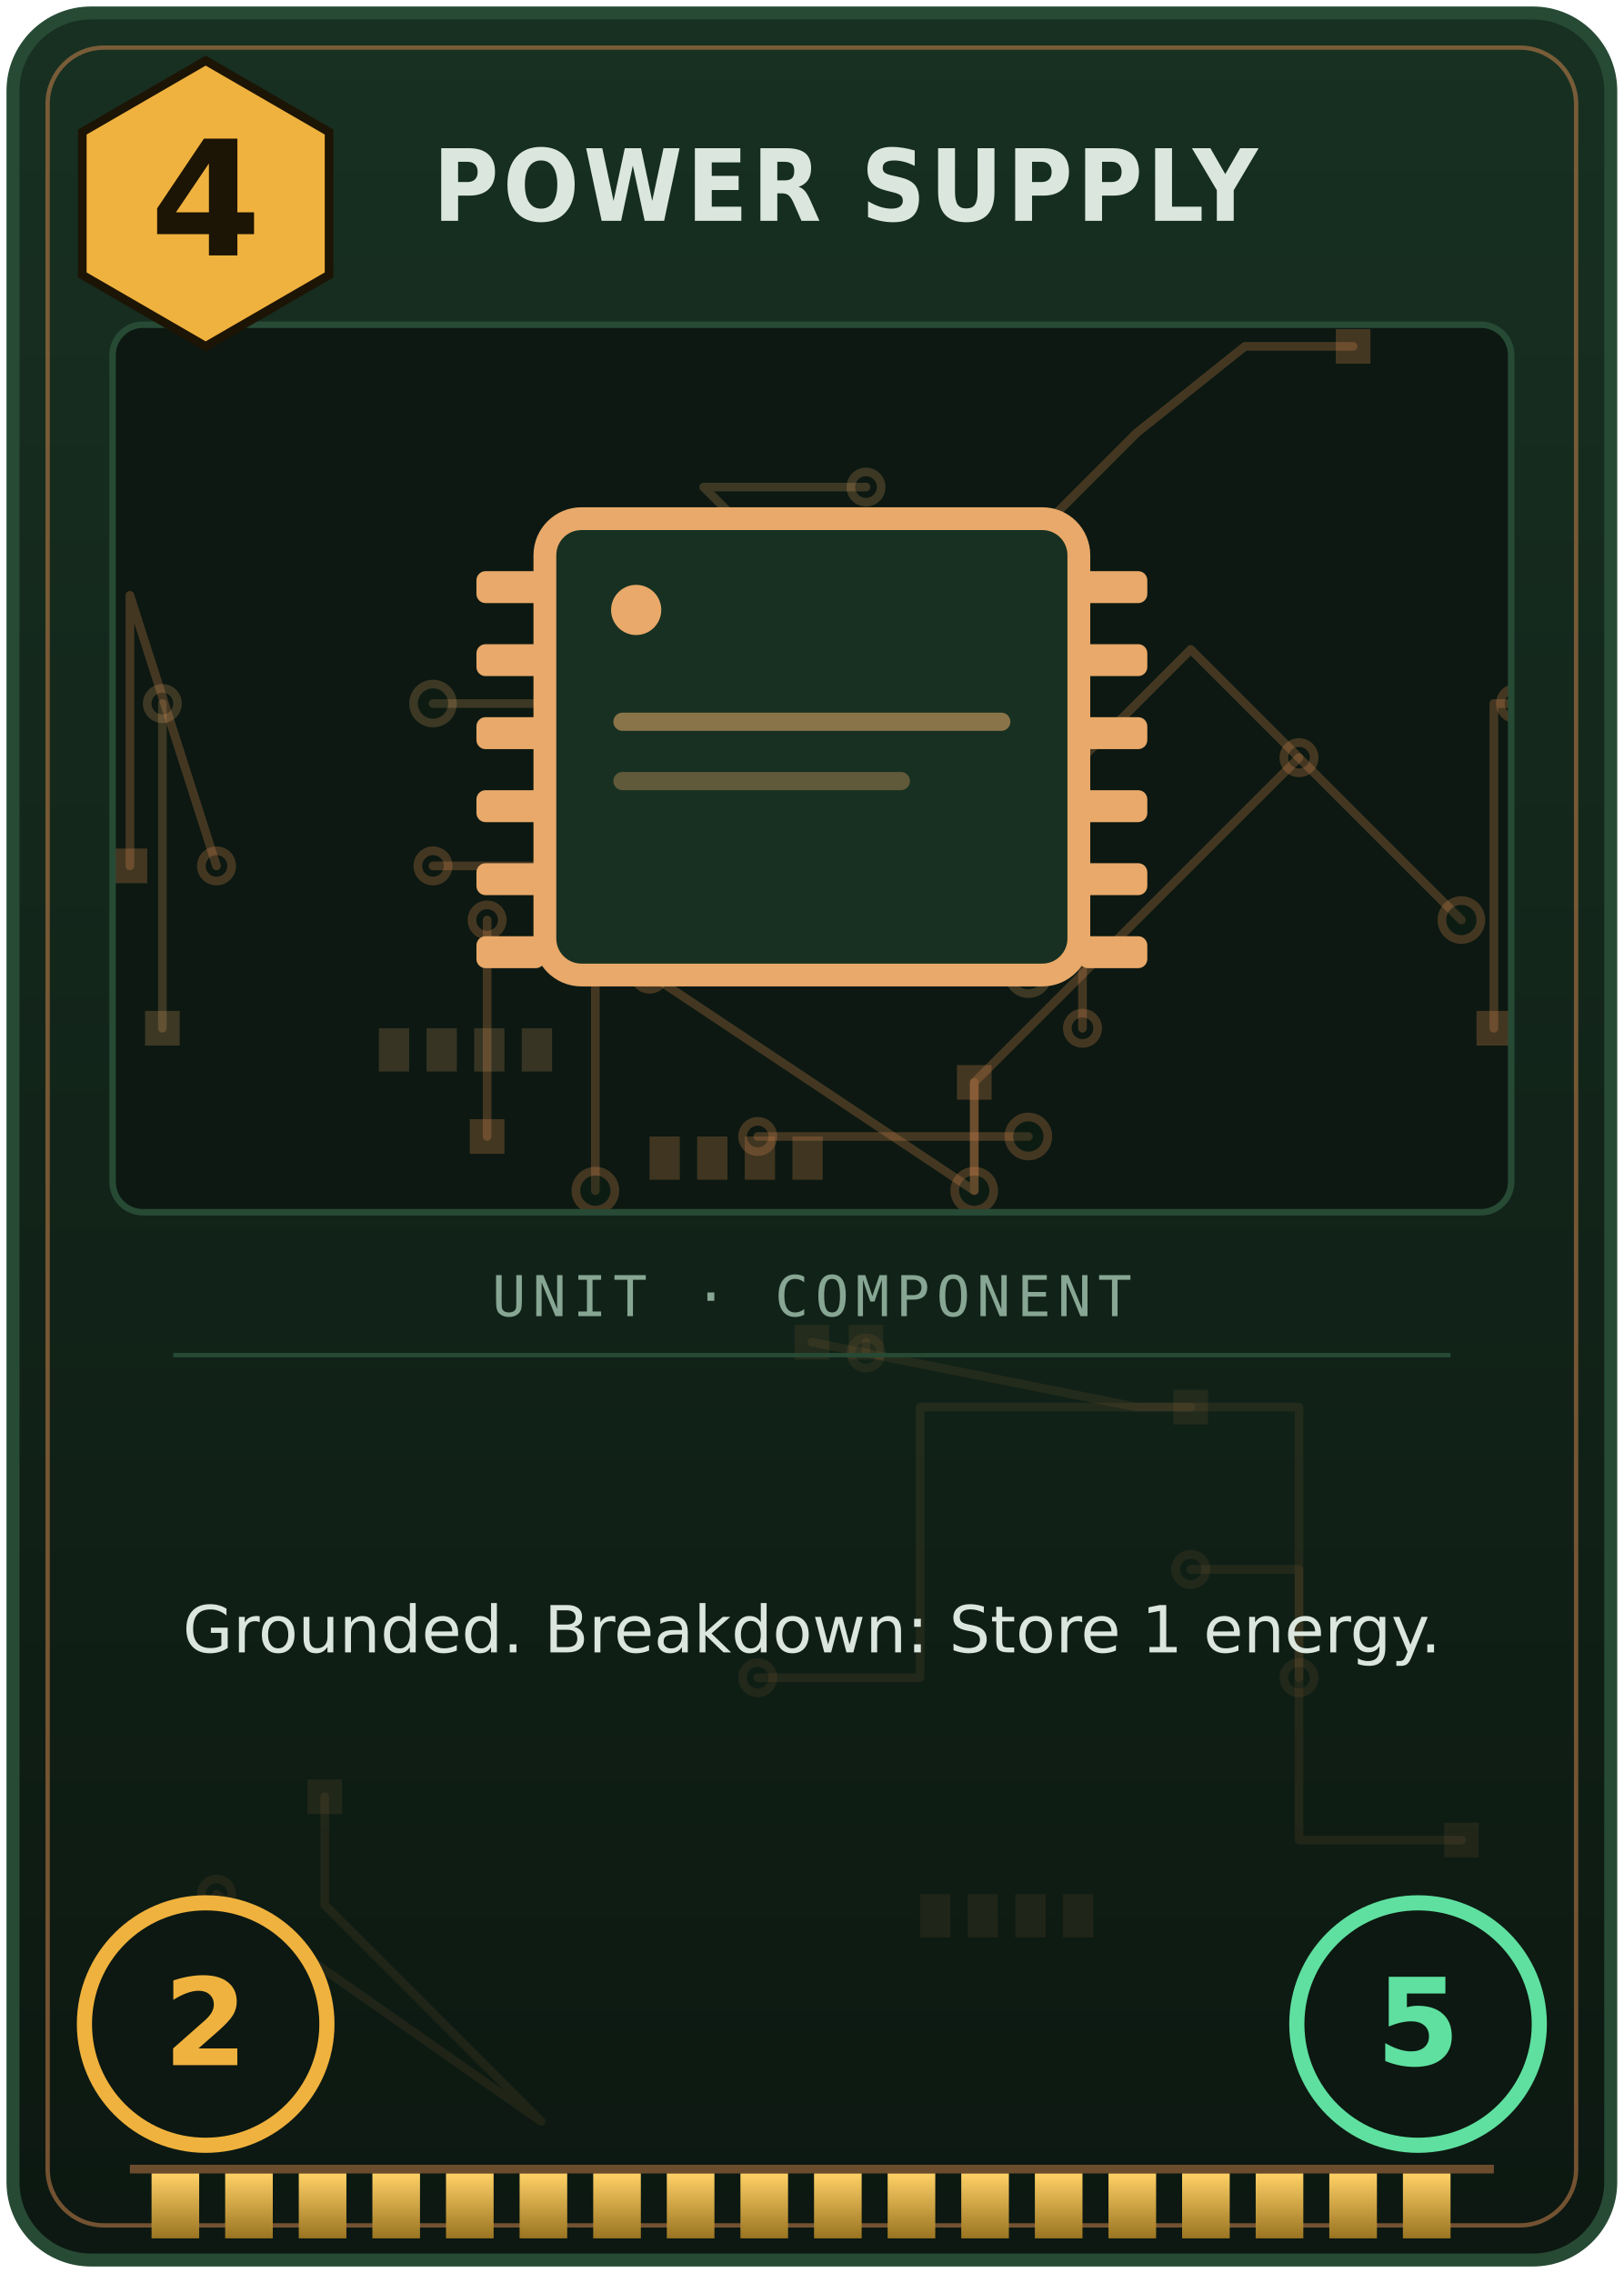
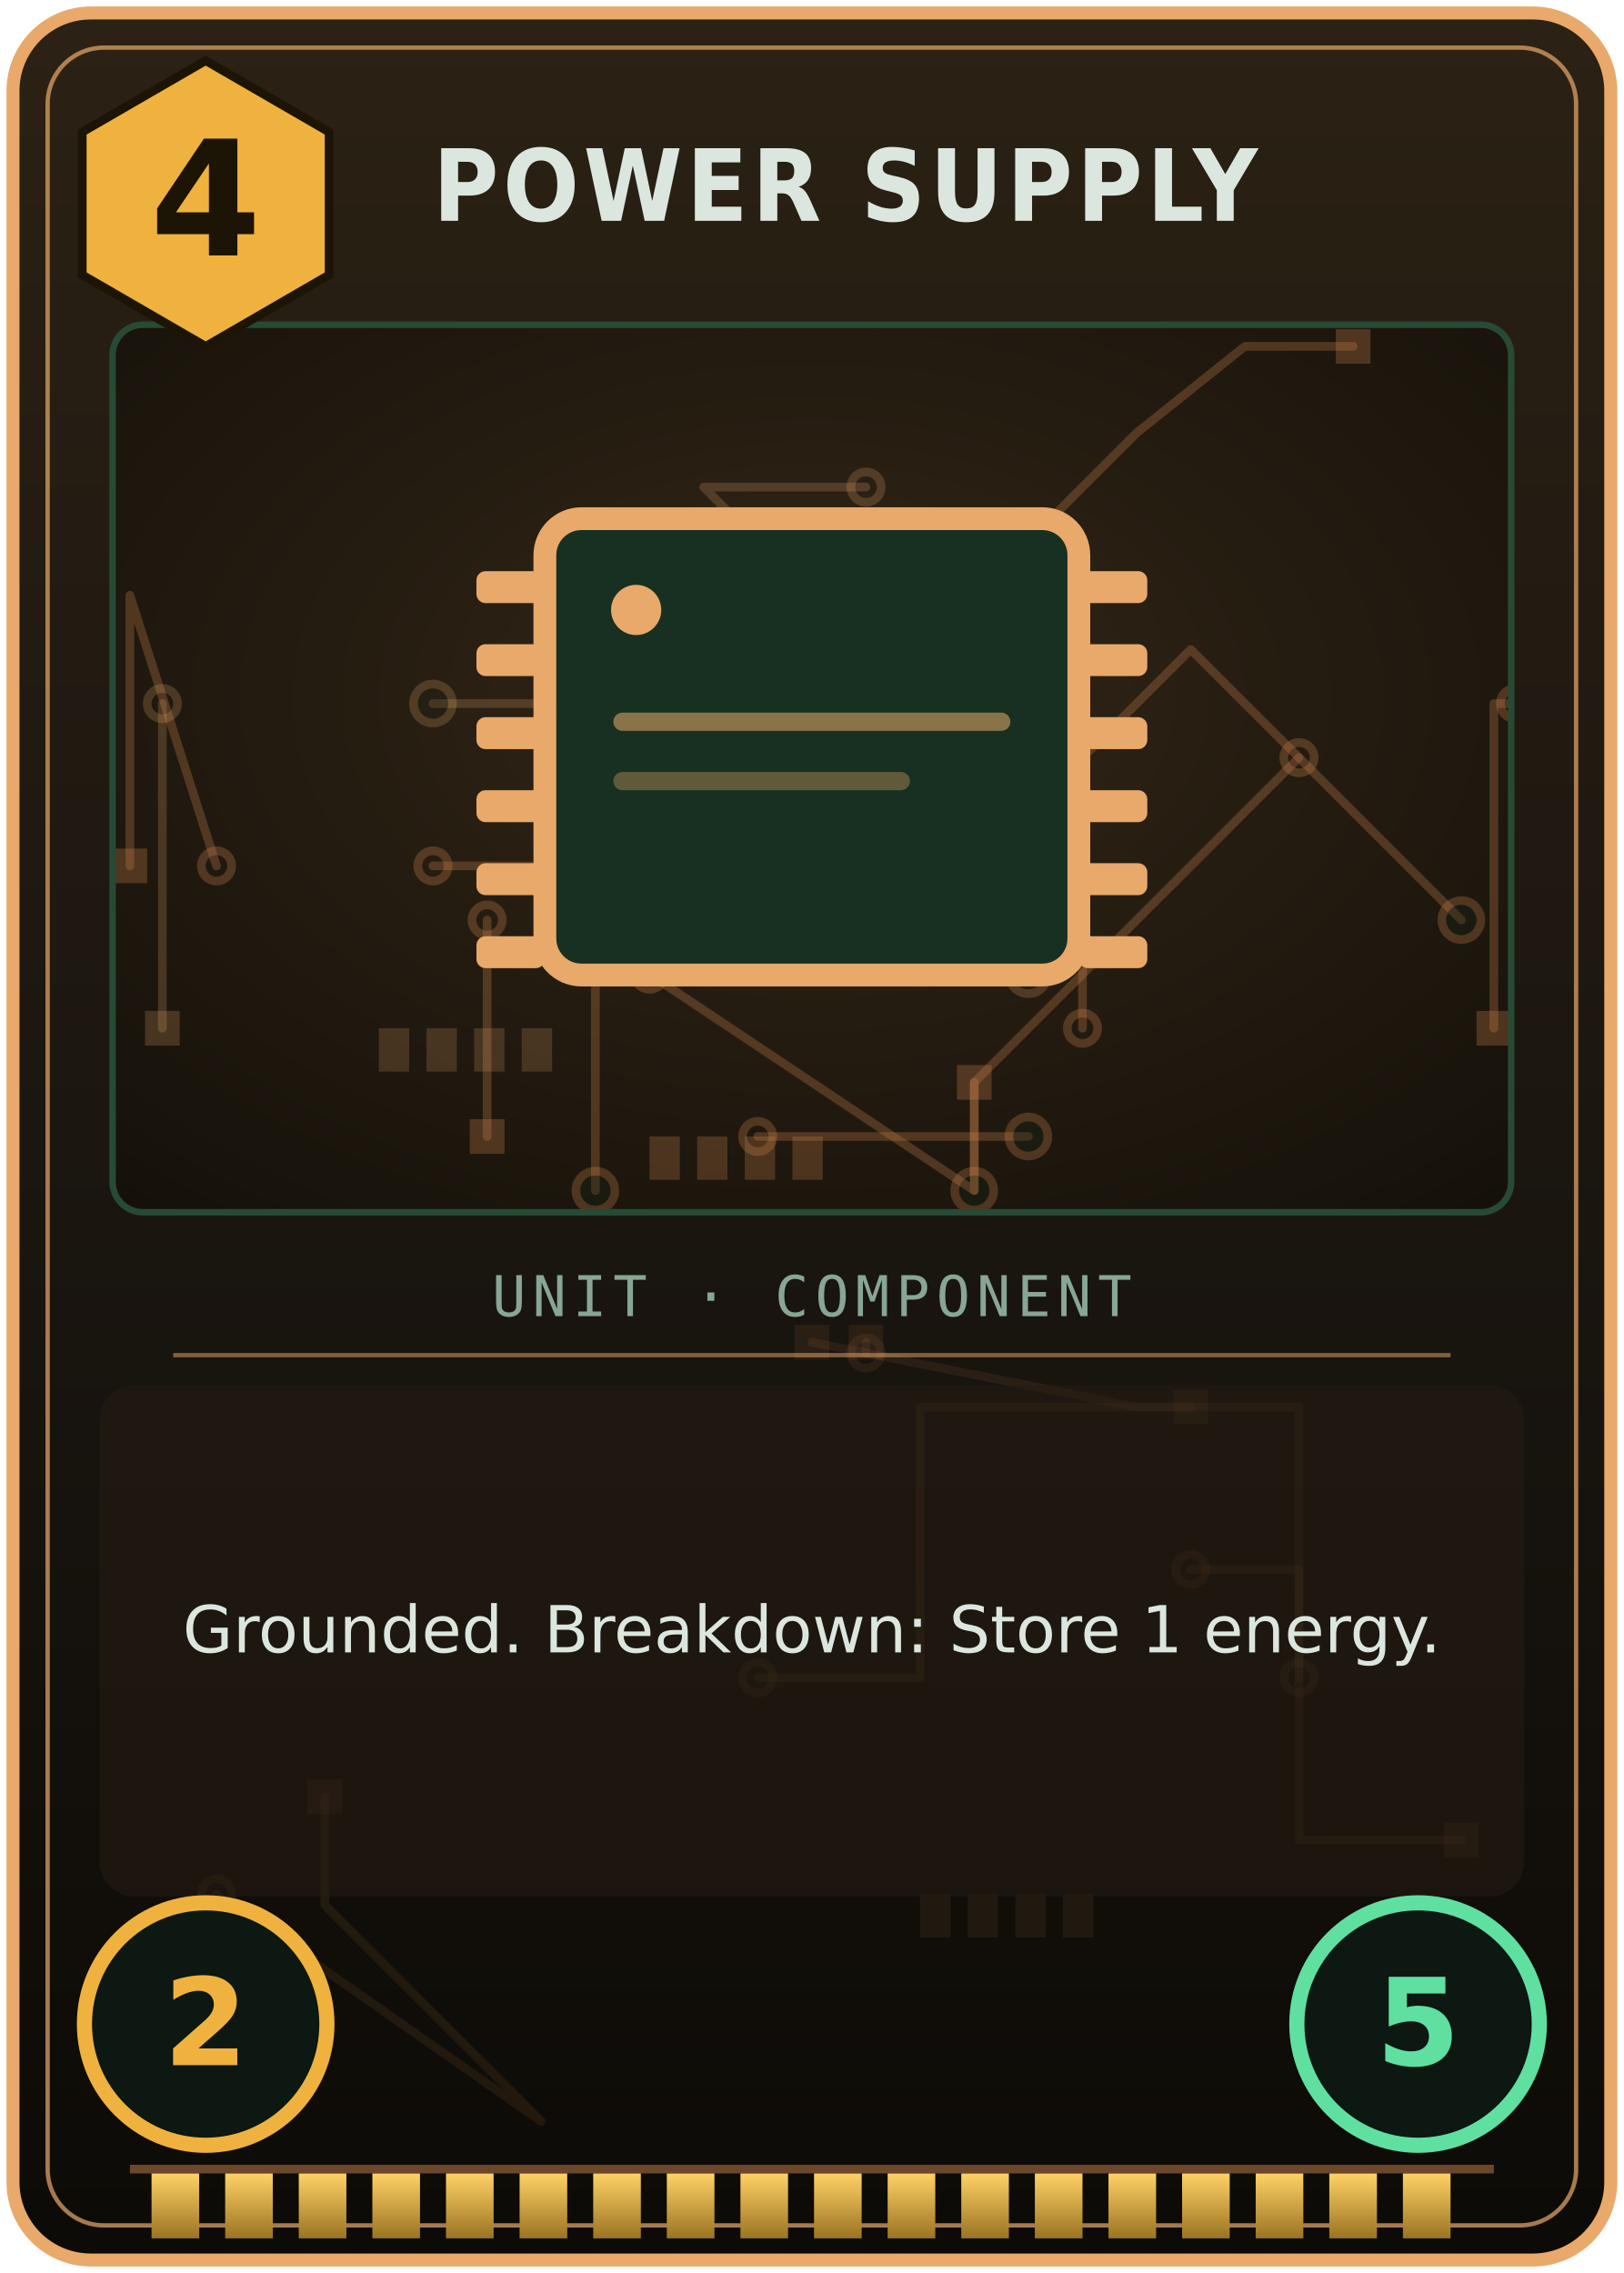
<svg xmlns="http://www.w3.org/2000/svg" width="750" height="1050" viewBox="0 0 750 1050">
  <defs>
    <linearGradient id="bggrad" x1="0" y1="0" x2="0" y2="1">
-       <stop offset="0" stop-color="#173021" />
-       <stop offset="0.5" stop-color="#122419" />
-       <stop offset="1" stop-color="#0c1811" />
+       <stop offset="0" stop-color="#2b2114" />
+       <stop offset="0.5" stop-color="#1b1610" />
+       <stop offset="1" stop-color="#0d0b07" />
    </linearGradient>
+     <radialGradient id="artgrad" cx="0.5" cy="0.42" r="0.75">
+       <stop offset="0" stop-color="#332617" />
+       <stop offset="1" stop-color="#15110a" />
+     </radialGradient>
    <linearGradient id="guldgrad" x1="0" y1="0" x2="0" y2="1">
      <stop offset="0" stop-color="#ffd166" />
      <stop offset="1" stop-color="#9a7422" />
    </linearGradient>
    <clipPath id="artclip">
      <rect x="52" y="150" width="646" height="410" rx="14" />
    </clipPath>
  </defs>
-   <rect x="6" y="6" width="738" height="1038" rx="36" fill="url(#bggrad)" stroke="#274a35" stroke-width="6" />
-   <rect x="22" y="22" width="706" height="1006" rx="26" fill="none" stroke="#c9814a" stroke-width="2" opacity="0.55" />
+   <rect x="6" y="6" width="738" height="1038" rx="36" fill="url(#bggrad)" stroke="#e8a96a" stroke-width="6" />
+   <rect x="22" y="22" width="706" height="1006" rx="26" fill="none" stroke="#e8a96a" stroke-width="2" opacity="0.7" />
  <circle cx="400" cy="625" r="7" fill="none" stroke="#c9814a" stroke-width="4" opacity="0.1" />
  <path d="M 400 625 L 400 620" fill="none" stroke="#c9814a" stroke-width="4" stroke-linecap="round" stroke-linejoin="round" opacity="0.1" />
  <rect x="392" y="612" width="16" height="16" fill="#c9814a" opacity="0.1" />
  <circle cx="100" cy="875" r="7" fill="none" stroke="#c9814a" stroke-width="4" opacity="0.1" />
  <path d="M 100 875 L 250 980 L 150 880 L 150 830" fill="none" stroke="#c9814a" stroke-width="4" stroke-linecap="round" stroke-linejoin="round" opacity="0.1" />
  <rect x="142" y="822" width="16" height="16" fill="#c9814a" opacity="0.1" />
  <circle cx="600" cy="775" r="7" fill="none" stroke="#c9814a" stroke-width="4" opacity="0.1" />
  <path d="M 600 775 L 600 650 L 525 650 L 375 620" fill="none" stroke="#c9814a" stroke-width="4" stroke-linecap="round" stroke-linejoin="round" opacity="0.1" />
  <rect x="367" y="612" width="16" height="16" fill="#c9814a" opacity="0.1" />
  <circle cx="350" cy="775" r="7" fill="none" stroke="#c9814a" stroke-width="4" opacity="0.1" />
  <path d="M 350 775 L 425 775 L 425 650 L 550 650" fill="none" stroke="#c9814a" stroke-width="4" stroke-linecap="round" stroke-linejoin="round" opacity="0.1" />
  <rect x="542" y="642" width="16" height="16" fill="#c9814a" opacity="0.1" />
  <circle cx="550" cy="725" r="7" fill="none" stroke="#c9814a" stroke-width="4" opacity="0.1" />
  <path d="M 550 725 L 600 725 L 600 850 L 675 850" fill="none" stroke="#c9814a" stroke-width="4" stroke-linecap="round" stroke-linejoin="round" opacity="0.1" />
  <rect x="667" y="842" width="16" height="16" fill="#c9814a" opacity="0.1" />
  <rect x="425" y="875" width="14" height="20" fill="#c9814a" opacity="0.09" />
  <rect x="447" y="875" width="14" height="20" fill="#c9814a" opacity="0.09" />
  <rect x="469" y="875" width="14" height="20" fill="#c9814a" opacity="0.09" />
  <rect x="491" y="875" width="14" height="20" fill="#c9814a" opacity="0.09" />
  <g clip-path="url(#artclip)">
-     <rect x="52" y="150" width="646" height="410" fill="#0c1811" />
+     <rect x="52" y="150" width="646" height="410" fill="url(#artgrad)" />
    <circle cx="225" cy="425" r="7" fill="none" stroke="#c9814a" stroke-width="4" opacity="0.3" />
    <path d="M 225 425 L 225 525" fill="none" stroke="#c9814a" stroke-width="4" stroke-linecap="round" stroke-linejoin="round" opacity="0.3" />
    <rect x="217" y="517" width="16" height="16" fill="#c9814a" opacity="0.3" />
    <circle cx="500" cy="475" r="7" fill="none" stroke="#c9814a" stroke-width="4" opacity="0.3" />
    <path d="M 500 475 L 500 350 L 550 300 L 675 425" fill="none" stroke="#c9814a" stroke-width="4" stroke-linecap="round" stroke-linejoin="round" opacity="0.3" />
    <circle cx="675" cy="425" r="9" fill="#122419" stroke="#c9814a" stroke-width="4" opacity="0.3" />
    <circle cx="200" cy="400" r="7" fill="none" stroke="#c9814a" stroke-width="4" opacity="0.3" />
    <path d="M 200 400 L 275 400 L 275 550" fill="none" stroke="#c9814a" stroke-width="4" stroke-linecap="round" stroke-linejoin="round" opacity="0.3" />
    <circle cx="275" cy="550" r="9" fill="#122419" stroke="#c9814a" stroke-width="4" opacity="0.3" />
    <circle cx="600" cy="350" r="7" fill="none" stroke="#c9814a" stroke-width="4" opacity="0.3" />
    <path d="M 600 350 L 450 500 L 450 550" fill="none" stroke="#c9814a" stroke-width="4" stroke-linecap="round" stroke-linejoin="round" opacity="0.3" />
    <circle cx="450" cy="550" r="9" fill="#122419" stroke="#c9814a" stroke-width="4" opacity="0.3" />
    <circle cx="375" cy="350" r="7" fill="none" stroke="#c9814a" stroke-width="4" opacity="0.3" />
    <path d="M 375 350 L 525 200 L 575 160 L 625 160" fill="none" stroke="#c9814a" stroke-width="4" stroke-linecap="round" stroke-linejoin="round" opacity="0.3" />
    <rect x="617" y="152" width="16" height="16" fill="#c9814a" opacity="0.3" />
    <circle cx="300" cy="450" r="7" fill="none" stroke="#c9814a" stroke-width="4" opacity="0.3" />
    <path d="M 300 450 L 450 550 L 450 500" fill="none" stroke="#c9814a" stroke-width="4" stroke-linecap="round" stroke-linejoin="round" opacity="0.3" />
    <rect x="442" y="492" width="16" height="16" fill="#c9814a" opacity="0.3" />
    <circle cx="100" cy="400" r="7" fill="none" stroke="#c9814a" stroke-width="4" opacity="0.3" />
    <path d="M 100 400 L 60 275 L 60 275 L 60 400" fill="none" stroke="#c9814a" stroke-width="4" stroke-linecap="round" stroke-linejoin="round" opacity="0.3" />
    <rect x="52" y="392" width="16" height="16" fill="#c9814a" opacity="0.3" />
    <circle cx="350" cy="525" r="7" fill="none" stroke="#c9814a" stroke-width="4" opacity="0.3" />
    <path d="M 350 525 L 475 525" fill="none" stroke="#c9814a" stroke-width="4" stroke-linecap="round" stroke-linejoin="round" opacity="0.3" />
    <circle cx="475" cy="525" r="9" fill="#122419" stroke="#c9814a" stroke-width="4" opacity="0.3" />
    <circle cx="700" cy="325" r="7" fill="none" stroke="#c9814a" stroke-width="4" opacity="0.3" />
    <path d="M 700 325 L 690 325 L 690 475 L 690 475" fill="none" stroke="#c9814a" stroke-width="4" stroke-linecap="round" stroke-linejoin="round" opacity="0.3" />
    <rect x="682" y="467" width="16" height="16" fill="#c9814a" opacity="0.3" />
    <rect x="300" y="525" width="14" height="20" fill="#c9814a" opacity="0.27" />
    <rect x="322" y="525" width="14" height="20" fill="#c9814a" opacity="0.27" />
    <rect x="344" y="525" width="14" height="20" fill="#c9814a" opacity="0.27" />
    <rect x="366" y="525" width="14" height="20" fill="#c9814a" opacity="0.27" />
    <circle cx="400" cy="225" r="7" fill="none" stroke="#e8a96a" stroke-width="4" opacity="0.22" />
    <path d="M 400 225 L 325 225 L 475 375 L 475 450" fill="none" stroke="#e8a96a" stroke-width="4" stroke-linecap="round" stroke-linejoin="round" opacity="0.22" />
    <circle cx="475" cy="450" r="9" fill="#122419" stroke="#e8a96a" stroke-width="4" opacity="0.22" />
    <circle cx="75" cy="325" r="7" fill="none" stroke="#e8a96a" stroke-width="4" opacity="0.22" />
    <path d="M 75 325 L 75 475" fill="none" stroke="#e8a96a" stroke-width="4" stroke-linecap="round" stroke-linejoin="round" opacity="0.22" />
    <rect x="67" y="467" width="16" height="16" fill="#e8a96a" opacity="0.22" />
    <circle cx="350" cy="425" r="7" fill="none" stroke="#e8a96a" stroke-width="4" opacity="0.22" />
    <path d="M 350 425 L 350 325 L 200 325" fill="none" stroke="#e8a96a" stroke-width="4" stroke-linecap="round" stroke-linejoin="round" opacity="0.22" />
    <circle cx="200" cy="325" r="9" fill="#122419" stroke="#e8a96a" stroke-width="4" opacity="0.22" />
    <rect x="175" y="475" width="14" height="20" fill="#e8a96a" opacity="0.198" />
    <rect x="197" y="475" width="14" height="20" fill="#e8a96a" opacity="0.198" />
    <rect x="219" y="475" width="14" height="20" fill="#e8a96a" opacity="0.198" />
    <rect x="241" y="475" width="14" height="20" fill="#e8a96a" opacity="0.198" />
    <g transform="translate(375 345) scale(1.054) translate(-375 -345)">
      <rect x="228" y="268" width="30" height="14" rx="4" fill="#e8a96a" />
      <rect x="492" y="268" width="30" height="14" rx="4" fill="#e8a96a" />
      <rect x="228" y="300" width="30" height="14" rx="4" fill="#e8a96a" />
      <rect x="492" y="300" width="30" height="14" rx="4" fill="#e8a96a" />
      <rect x="228" y="332" width="30" height="14" rx="4" fill="#e8a96a" />
      <rect x="492" y="332" width="30" height="14" rx="4" fill="#e8a96a" />
      <rect x="228" y="364" width="30" height="14" rx="4" fill="#e8a96a" />
      <rect x="492" y="364" width="30" height="14" rx="4" fill="#e8a96a" />
      <rect x="228" y="396" width="30" height="14" rx="4" fill="#e8a96a" />
      <rect x="492" y="396" width="30" height="14" rx="4" fill="#e8a96a" />
      <rect x="228" y="428" width="30" height="14" rx="4" fill="#e8a96a" />
      <rect x="492" y="428" width="30" height="14" rx="4" fill="#e8a96a" />
      <rect x="258" y="245" width="234" height="200" rx="16" fill="#173021" stroke="#e8a96a" stroke-width="10" />
      <circle cx="298" cy="285" r="11" fill="#e8a96a" />
      <rect x="288" y="330" width="174" height="8" rx="4" fill="#e8a96a" opacity="0.55" />
      <rect x="288" y="356" width="130" height="8" rx="4" fill="#e8a96a" opacity="0.35" />
    </g>
  </g>
  <rect x="52" y="150" width="646" height="410" rx="14" fill="none" stroke="#274a35" stroke-width="3" />
  <text x="200" y="102" font-family="DejaVu Sans Condensed" font-weight="bold" font-size="46" letter-spacing="2" fill="#dbe7de">POWER SUPPLY</text>
  <polygon points="95,28 152,61 152,127 95,160 38,127 38,61" fill="#f0b23e" stroke="#1c1405" stroke-width="4" />
  <text x="95" y="118" text-anchor="middle" font-family="DejaVu Sans" font-weight="bold" font-size="74" fill="#1c1405">4</text>
  <text x="375" y="608" text-anchor="middle" font-family="DejaVu Sans Mono" font-size="26" letter-spacing="3" fill="#87a693">UNIT · COMPONENT</text>
-   <line x1="80" y1="626" x2="670" y2="626" stroke="#274a35" stroke-width="2" />
+   <line x1="80" y1="626" x2="670" y2="626" stroke="#e8a96a" stroke-width="2" opacity="0.5" />
+   <rect x="46" y="640" width="658" height="236" rx="16" fill="#241c12" opacity="0.55" />
  <text x="375" y="763.3" text-anchor="middle" font-family="DejaVu Sans" font-size="30" fill="#dbe7de">Grounded. Breakdown: Store 1 energy.</text>
  <circle cx="95" cy="935" r="56" fill="#0c1811" stroke="#f0b23e" stroke-width="7" />
  <text x="95" y="954" text-anchor="middle" font-family="DejaVu Sans" font-weight="bold" font-size="56" fill="#f0b23e">2</text>
  <circle cx="655" cy="935" r="56" fill="#0c1811" stroke="#5fe0a0" stroke-width="7" />
  <text x="655" y="954" text-anchor="middle" font-family="DejaVu Sans" font-weight="bold" font-size="56" fill="#5fe0a0">5</text>
  <rect x="70" y="1004" width="22" height="30" fill="url(#guldgrad)" />
  <rect x="104" y="1004" width="22" height="30" fill="url(#guldgrad)" />
  <rect x="138" y="1004" width="22" height="30" fill="url(#guldgrad)" />
  <rect x="172" y="1004" width="22" height="30" fill="url(#guldgrad)" />
  <rect x="206" y="1004" width="22" height="30" fill="url(#guldgrad)" />
  <rect x="240" y="1004" width="22" height="30" fill="url(#guldgrad)" />
  <rect x="274" y="1004" width="22" height="30" fill="url(#guldgrad)" />
  <rect x="308" y="1004" width="22" height="30" fill="url(#guldgrad)" />
  <rect x="342" y="1004" width="22" height="30" fill="url(#guldgrad)" />
  <rect x="376" y="1004" width="22" height="30" fill="url(#guldgrad)" />
  <rect x="410" y="1004" width="22" height="30" fill="url(#guldgrad)" />
  <rect x="444" y="1004" width="22" height="30" fill="url(#guldgrad)" />
  <rect x="478" y="1004" width="22" height="30" fill="url(#guldgrad)" />
  <rect x="512" y="1004" width="22" height="30" fill="url(#guldgrad)" />
  <rect x="546" y="1004" width="22" height="30" fill="url(#guldgrad)" />
  <rect x="580" y="1004" width="22" height="30" fill="url(#guldgrad)" />
  <rect x="614" y="1004" width="22" height="30" fill="url(#guldgrad)" />
  <rect x="648" y="1004" width="22" height="30" fill="url(#guldgrad)" />
  <rect x="60" y="1000" width="630" height="4" fill="#c9814a" opacity="0.5" />
</svg>
